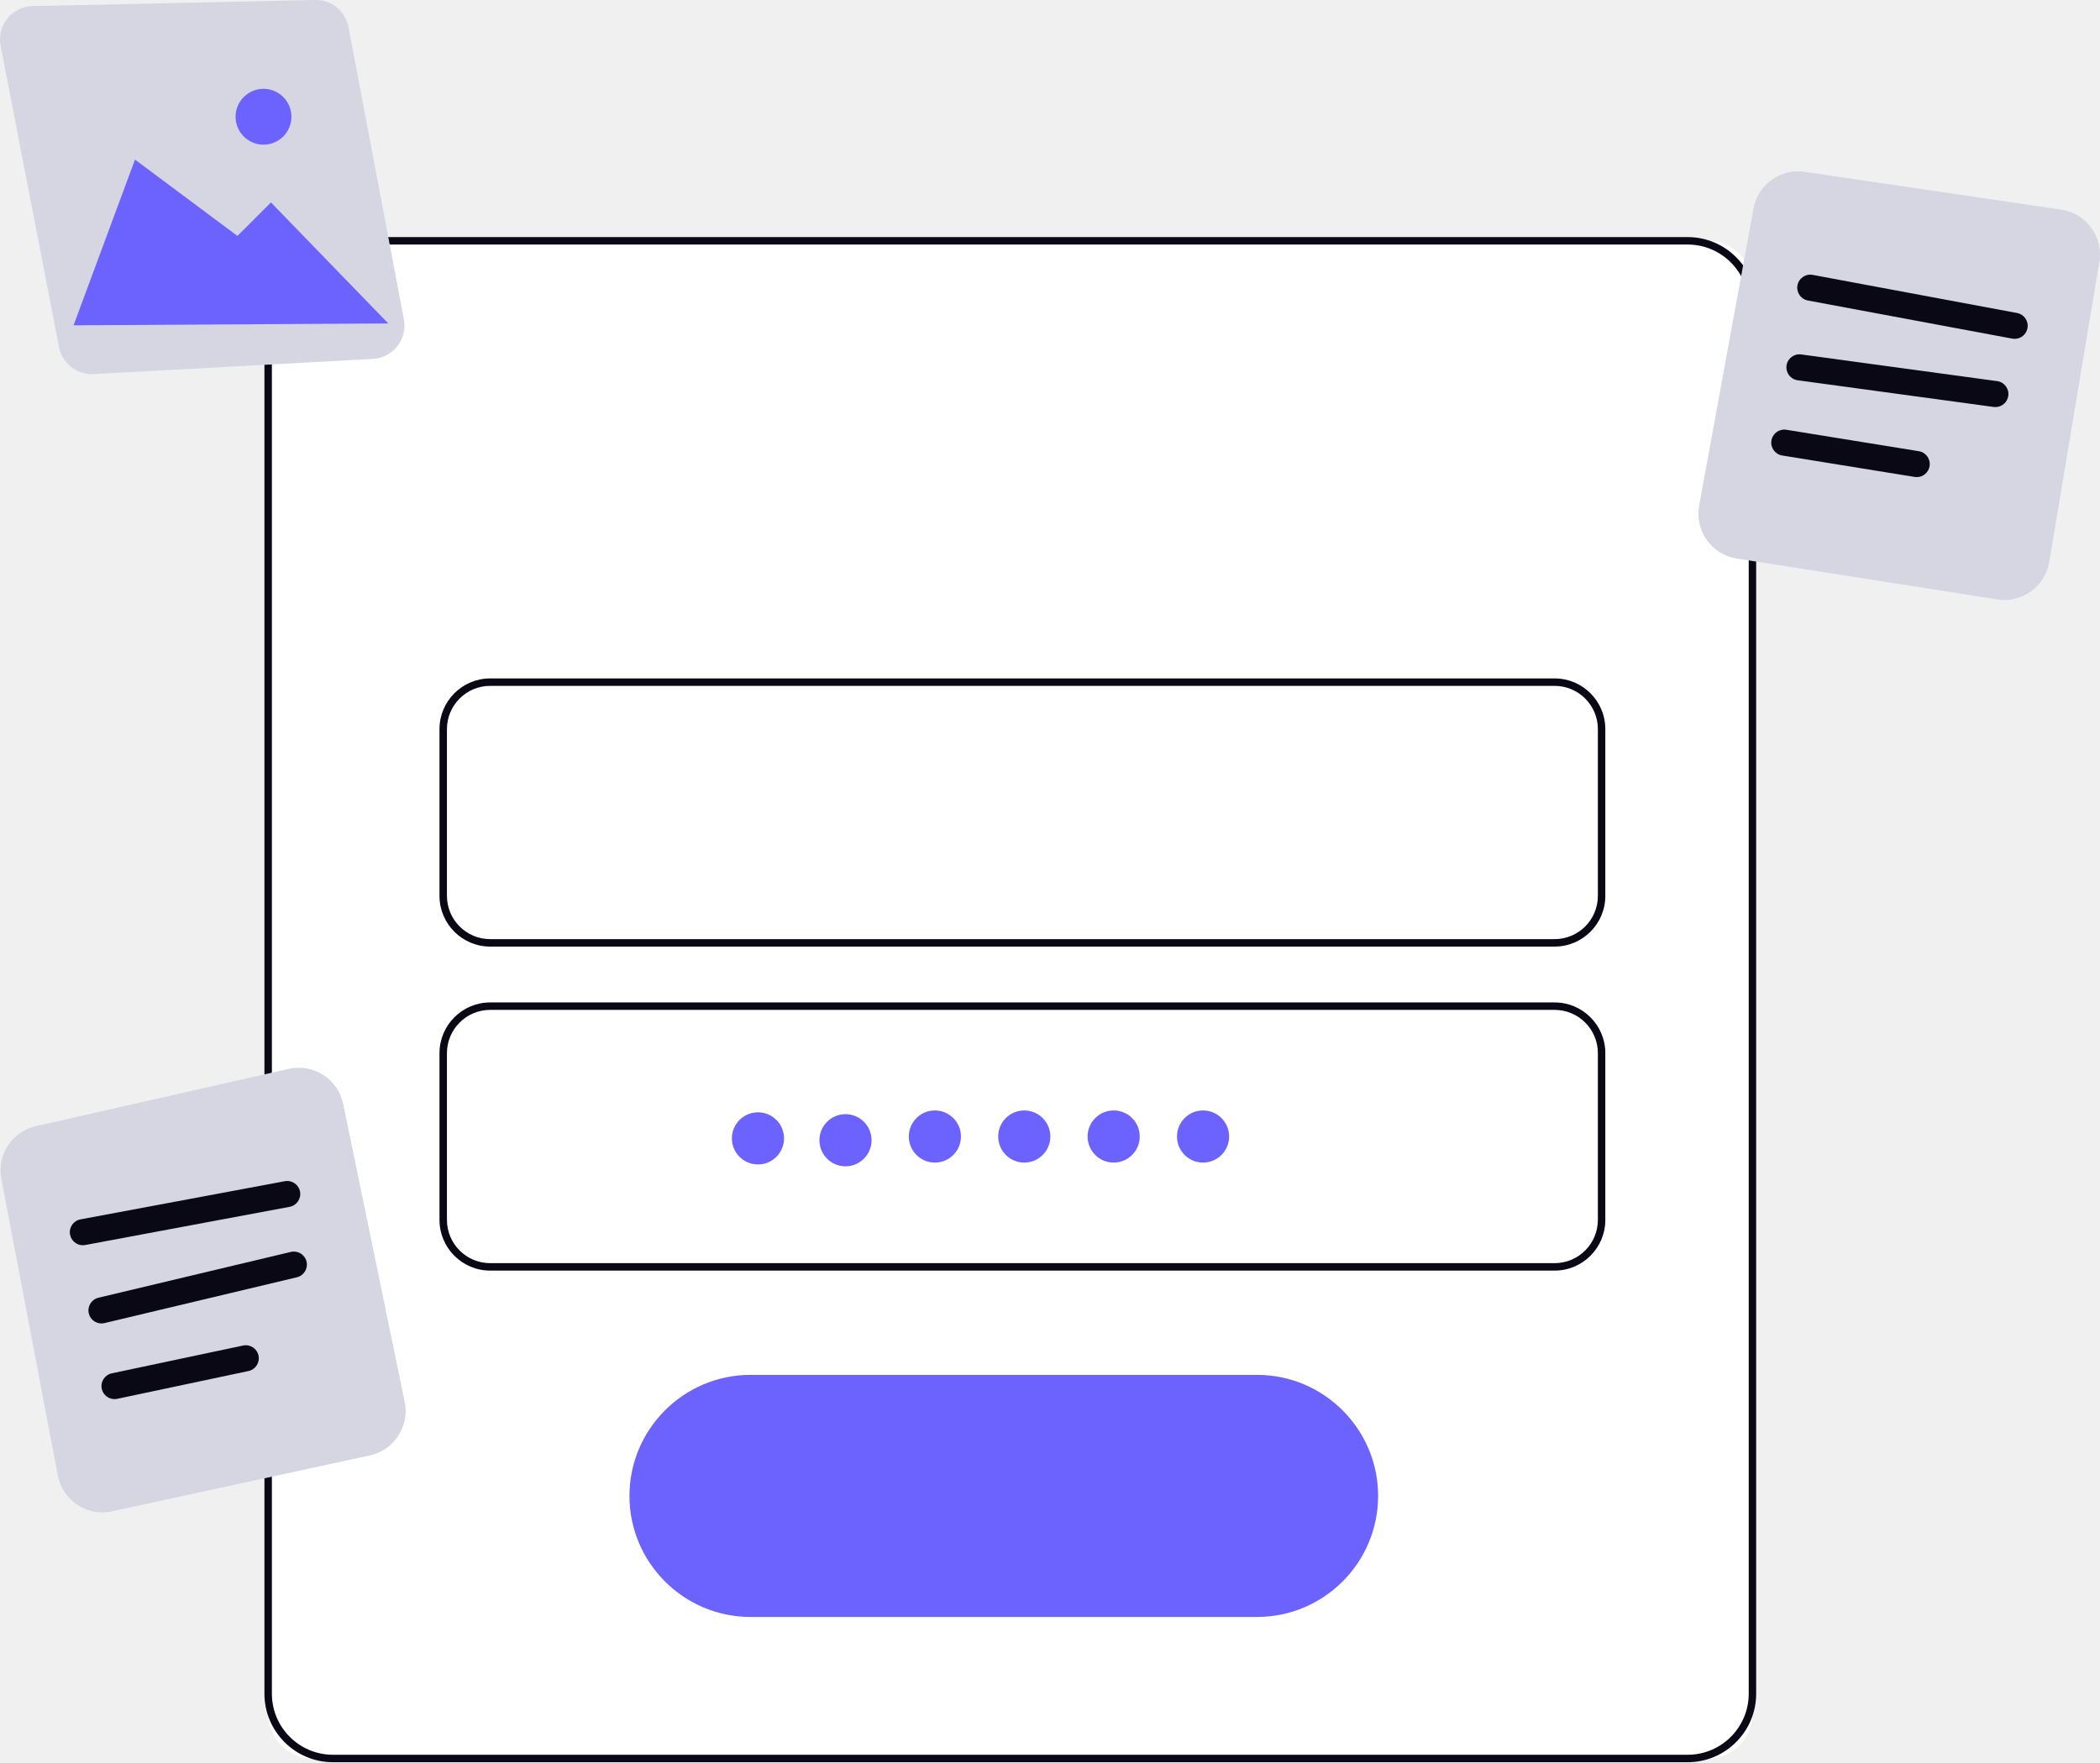
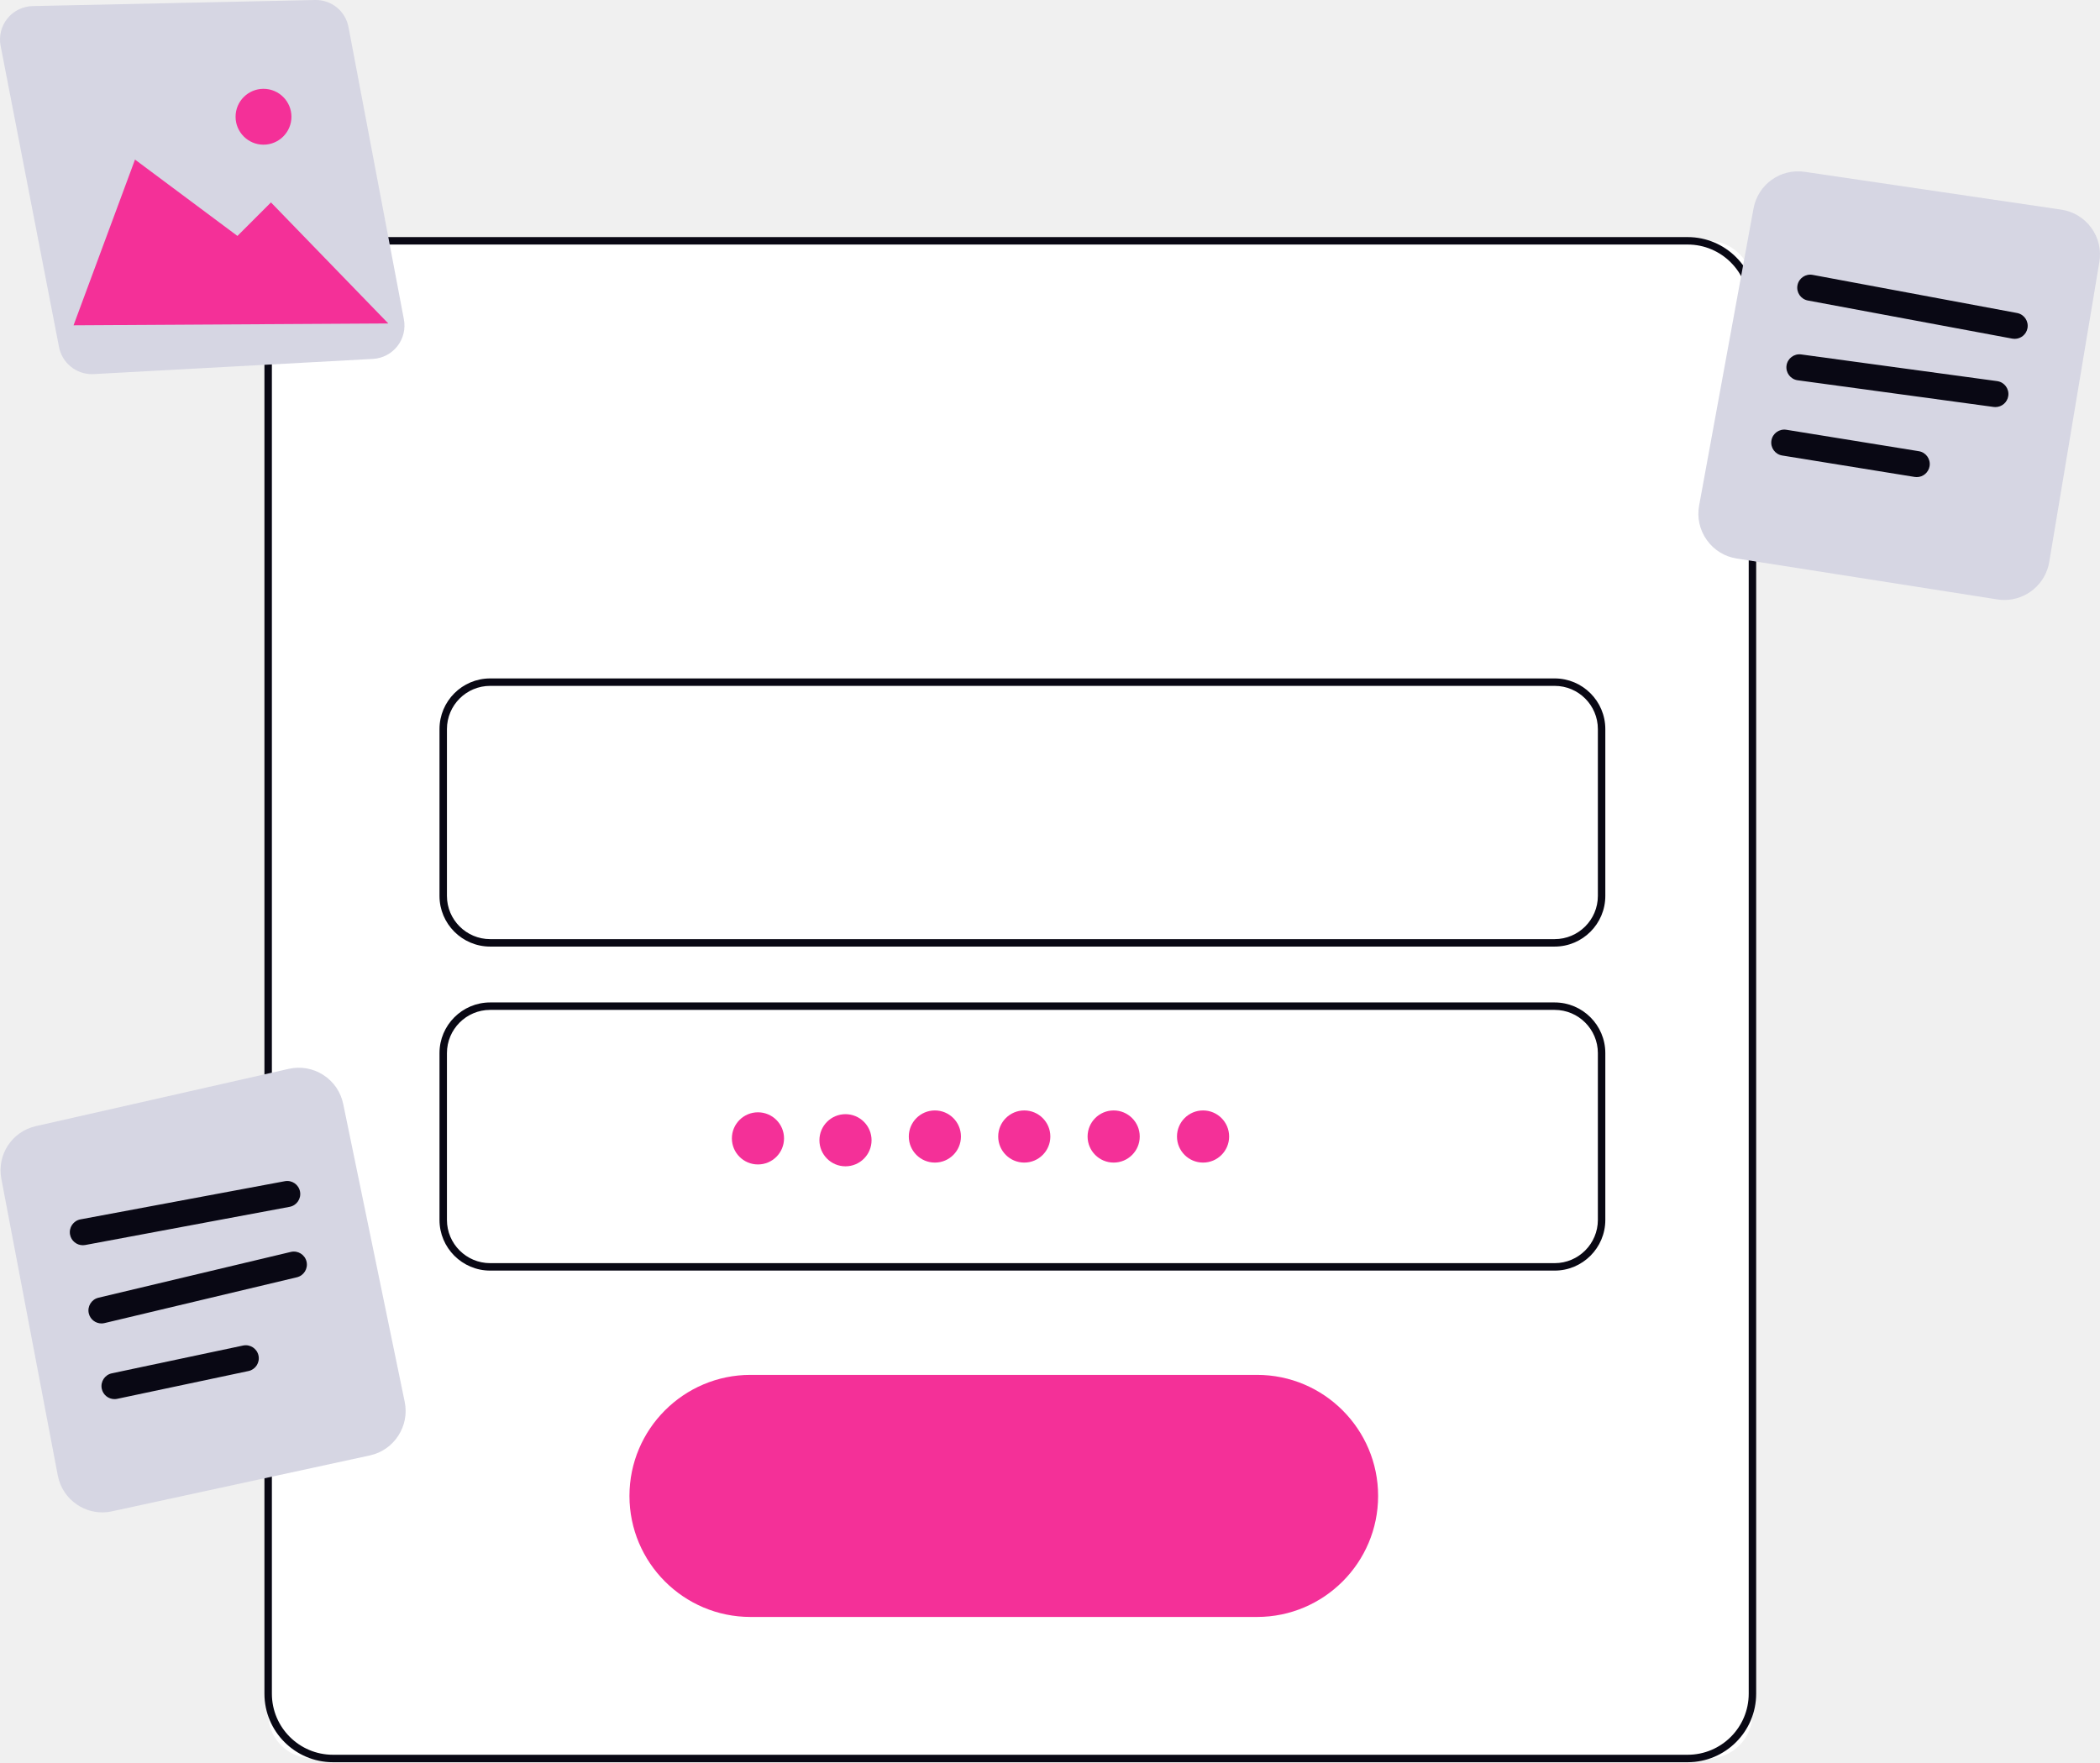
<svg xmlns="http://www.w3.org/2000/svg" width="818.553" height="686.948" viewBox="0 0 818.553 686.948" role="img" artist="Katerina Limpitsouni" source="https://undraw.co/">
  <rect x="104.526" y="93.874" width="578.555" height="591.621" rx="17.389" ry="17.389" fill="#fff" />
  <path d="M657.836,686.948H129.771c-14.721,0-26.697-11.976-26.697-26.697V119.12c0-14.721,11.976-26.697,26.697-26.697h528.065c14.72,0,26.696,11.976,26.696,26.697v541.13c0,14.721-11.976,26.697-26.696,26.697ZM129.771,95.326c-13.12,0-23.794,10.673-23.794,23.794v541.13c0,13.12,10.673,23.794,23.794,23.794h528.065c13.119,0,23.792-10.673,23.792-23.794V119.12c0-13.12-10.673-23.794-23.792-23.794H129.771Z" fill="#090814" />
  <path d="M605.985,368.997H191.058c-10.889,0-19.749-8.86-19.749-19.749v-65.036c0-10.889,8.86-19.747,19.749-19.747h414.927c10.889,0,19.747,8.858,19.747,19.747v65.036c0,10.889-8.858,19.749-19.747,19.749ZM191.058,267.368c-9.288,0-16.845,7.555-16.845,16.844v65.036c0,9.288,7.557,16.845,16.845,16.845h414.927c9.288,0,16.844-7.557,16.844-16.845v-65.036c0-9.288-7.555-16.844-16.844-16.844H191.058Z" fill="#090814" />
  <path d="M605.985,495.306H191.058c-10.889,0-19.749-8.86-19.749-19.749v-65.036c0-10.889,8.86-19.747,19.749-19.747h414.927c10.889,0,19.747,8.858,19.747,19.747v65.036c0,10.889-8.858,19.749-19.747,19.749ZM191.058,393.678c-9.288,0-16.845,7.555-16.845,16.844v65.036c0,9.288,7.557,16.845,16.845,16.845h414.927c9.288,0,16.844-7.557,16.844-16.845v-65.036c0-9.288-7.555-16.844-16.844-16.844H191.058Z" fill="#090814" />
-   <circle cx="295.442" cy="443.765" r="10.163" fill="#6c63ff" />
-   <circle cx="329.56" cy="444.491" r="10.163" fill="#6c63ff" />
-   <circle cx="364.404" cy="443.039" r="10.163" fill="#6c63ff" />
-   <circle cx="399.248" cy="443.039" r="10.163" fill="#6c63ff" />
-   <circle cx="434.092" cy="443.039" r="10.163" fill="#6c63ff" />
-   <circle cx="468.936" cy="443.039" r="10.163" fill="#6c63ff" />
-   <path d="M489.988,630.326h-197.45c-26.018,0-47.184-21.166-47.184-47.184s21.166-47.184,47.184-47.184h197.45c26.017,0,47.183,21.166,47.183,47.184s-21.166,47.184-47.183,47.184Z" fill="#6c63ff" />
+   <circle cx="295.442" cy="443.765" r="10.163" fill="#f43098" />
+   <circle cx="329.56" cy="444.491" r="10.163" fill="#f43098" />
+   <circle cx="364.404" cy="443.039" r="10.163" fill="#f43098" />
+   <circle cx="399.248" cy="443.039" r="10.163" fill="#f43098" />
+   <circle cx="434.092" cy="443.039" r="10.163" fill="#f43098" />
+   <circle cx="468.936" cy="443.039" r="10.163" fill="#f43098" />
+   <path d="M489.988,630.326h-197.45c-26.018,0-47.184-21.166-47.184-47.184s21.166-47.184,47.184-47.184h197.45c26.017,0,47.183,21.166,47.183,47.184s-21.166,47.184-47.183,47.184Z" fill="#f43098" />
  <path d="M35.789,145.852c-6.167,0-11.591-4.419-12.776-10.534L.239,17.852c-.732-3.774.234-7.655,2.648-10.646,2.413-2.99,6.002-4.754,9.845-4.836L122.786.003c6.427-.146,11.874,4.314,13.062,10.585l21.585,113.915c.698,3.686-.228,7.493-2.544,10.446-2.314,2.952-5.789,4.762-9.533,4.965l-108.863,5.916c-.235.013-.471.02-.703.02Z" fill="#d6d6e3" />
-   <polygon points="28.667 126.814 52.622 62.208 92.548 91.971 105.614 78.904 151.347 126.089 28.667 126.814" fill="#6c63ff" />
-   <path d="M102.711,56.401c-6.004,0-10.889-4.884-10.889-10.889s4.884-10.889,10.889-10.889,10.889,4.884,10.889,10.889-4.884,10.889-10.889,10.889Z" fill="#6c63ff" />
+   <polygon points="28.667 126.814 52.622 62.208 92.548 91.971 105.614 78.904 151.347 126.089 28.667 126.814" fill="#f43098" />
+   <path d="M102.711,56.401c-6.004,0-10.889-4.884-10.889-10.889s4.884-10.889,10.889-10.889,10.889,4.884,10.889,10.889-4.884,10.889-10.889,10.889Z" fill="#f43098" />
  <path d="M39.864,589.556c-3.431,0-6.787-1.004-9.723-2.946-4.012-2.657-6.719-6.723-7.618-11.45L.528,459.552c-1.791-9.417,4.129-18.451,13.476-20.567l98.532-22.319c4.676-1.056,9.465-.211,13.492,2.38,4.029,2.595,6.781,6.608,7.75,11.3l23.974,116.138c1.954,9.464-4.14,18.827-13.583,20.874l-100.512,21.787c-1.262.274-2.532.41-3.793.41Z" fill="#d6d6e3" />
  <path d="M32.291,485.418c-2.399,0-4.533-1.706-4.989-4.15-.516-2.759,1.303-5.413,4.062-5.928l79.658-14.881c2.758-.523,5.412,1.303,5.928,4.062s-1.303,5.413-4.062,5.928l-79.658,14.881c-.315.06-.629.088-.939.088Z" fill="#090814" />
  <path d="M39.552,515.907c-2.3,0-4.382-1.571-4.94-3.906-.649-2.729,1.036-5.47,3.767-6.121l74.985-17.854c2.728-.647,5.468,1.036,6.121,3.767.649,2.729-1.036,5.47-3.767,6.121l-74.985,17.854c-.396.094-.791.139-1.181.139Z" fill="#090814" />
  <path d="M44.632,545.406c-2.349,0-4.459-1.639-4.965-4.029-.581-2.746,1.173-5.443,3.917-6.024l51.157-10.833c2.76-.58,5.444,1.173,6.024,3.917.581,2.746-1.173,5.443-3.917,6.024l-51.157,10.833c-.356.075-.71.112-1.059.112Z" fill="#090814" />
  <path d="M781.3,233.887c-.903,0-1.816-.071-2.734-.214l-101.603-15.94c-4.755-.747-8.907-3.319-11.691-7.245-2.785-3.924-3.841-8.694-2.975-13.427l21.196-115.757c1.73-9.428,10.502-15.704,19.99-14.321l99.948,14.732c4.74.699,8.904,3.217,11.724,7.09,2.821,3.872,3.94,8.607,3.15,13.333l-19.542,116.966c-1.438,8.615-8.979,14.782-17.465,14.782Z" fill="#d6d6e3" />
  <path d="M785.294,132.092c-.309,0-.622-.028-.937-.088l-79.664-14.86c-2.759-.515-4.578-3.167-4.063-5.926.513-2.759,3.16-4.589,5.926-4.063l79.664,14.86c2.759.515,4.578,3.167,4.063,5.926-.455,2.444-2.59,4.151-4.989,4.151Z" fill="#090814" />
  <path d="M777.78,158.685c-.23,0-.459-.014-.693-.047l-76.377-10.401c-2.78-.379-4.727-2.939-4.348-5.721.38-2.782,2.949-4.73,5.721-4.348l76.377,10.401c2.78.379,4.727,2.939,4.348,5.721-.347,2.548-2.527,4.395-5.028,4.395Z" fill="#090814" />
  <path d="M747.118,185.985c-.269,0-.543-.023-.818-.067l-51.621-8.354c-2.77-.448-4.652-3.058-4.204-5.829.449-2.77,3.041-4.646,5.829-4.204l51.621,8.354c2.77.448,4.652,3.058,4.204,5.829-.404,2.495-2.561,4.27-5.011,4.27Z" fill="#090814" />
</svg>
